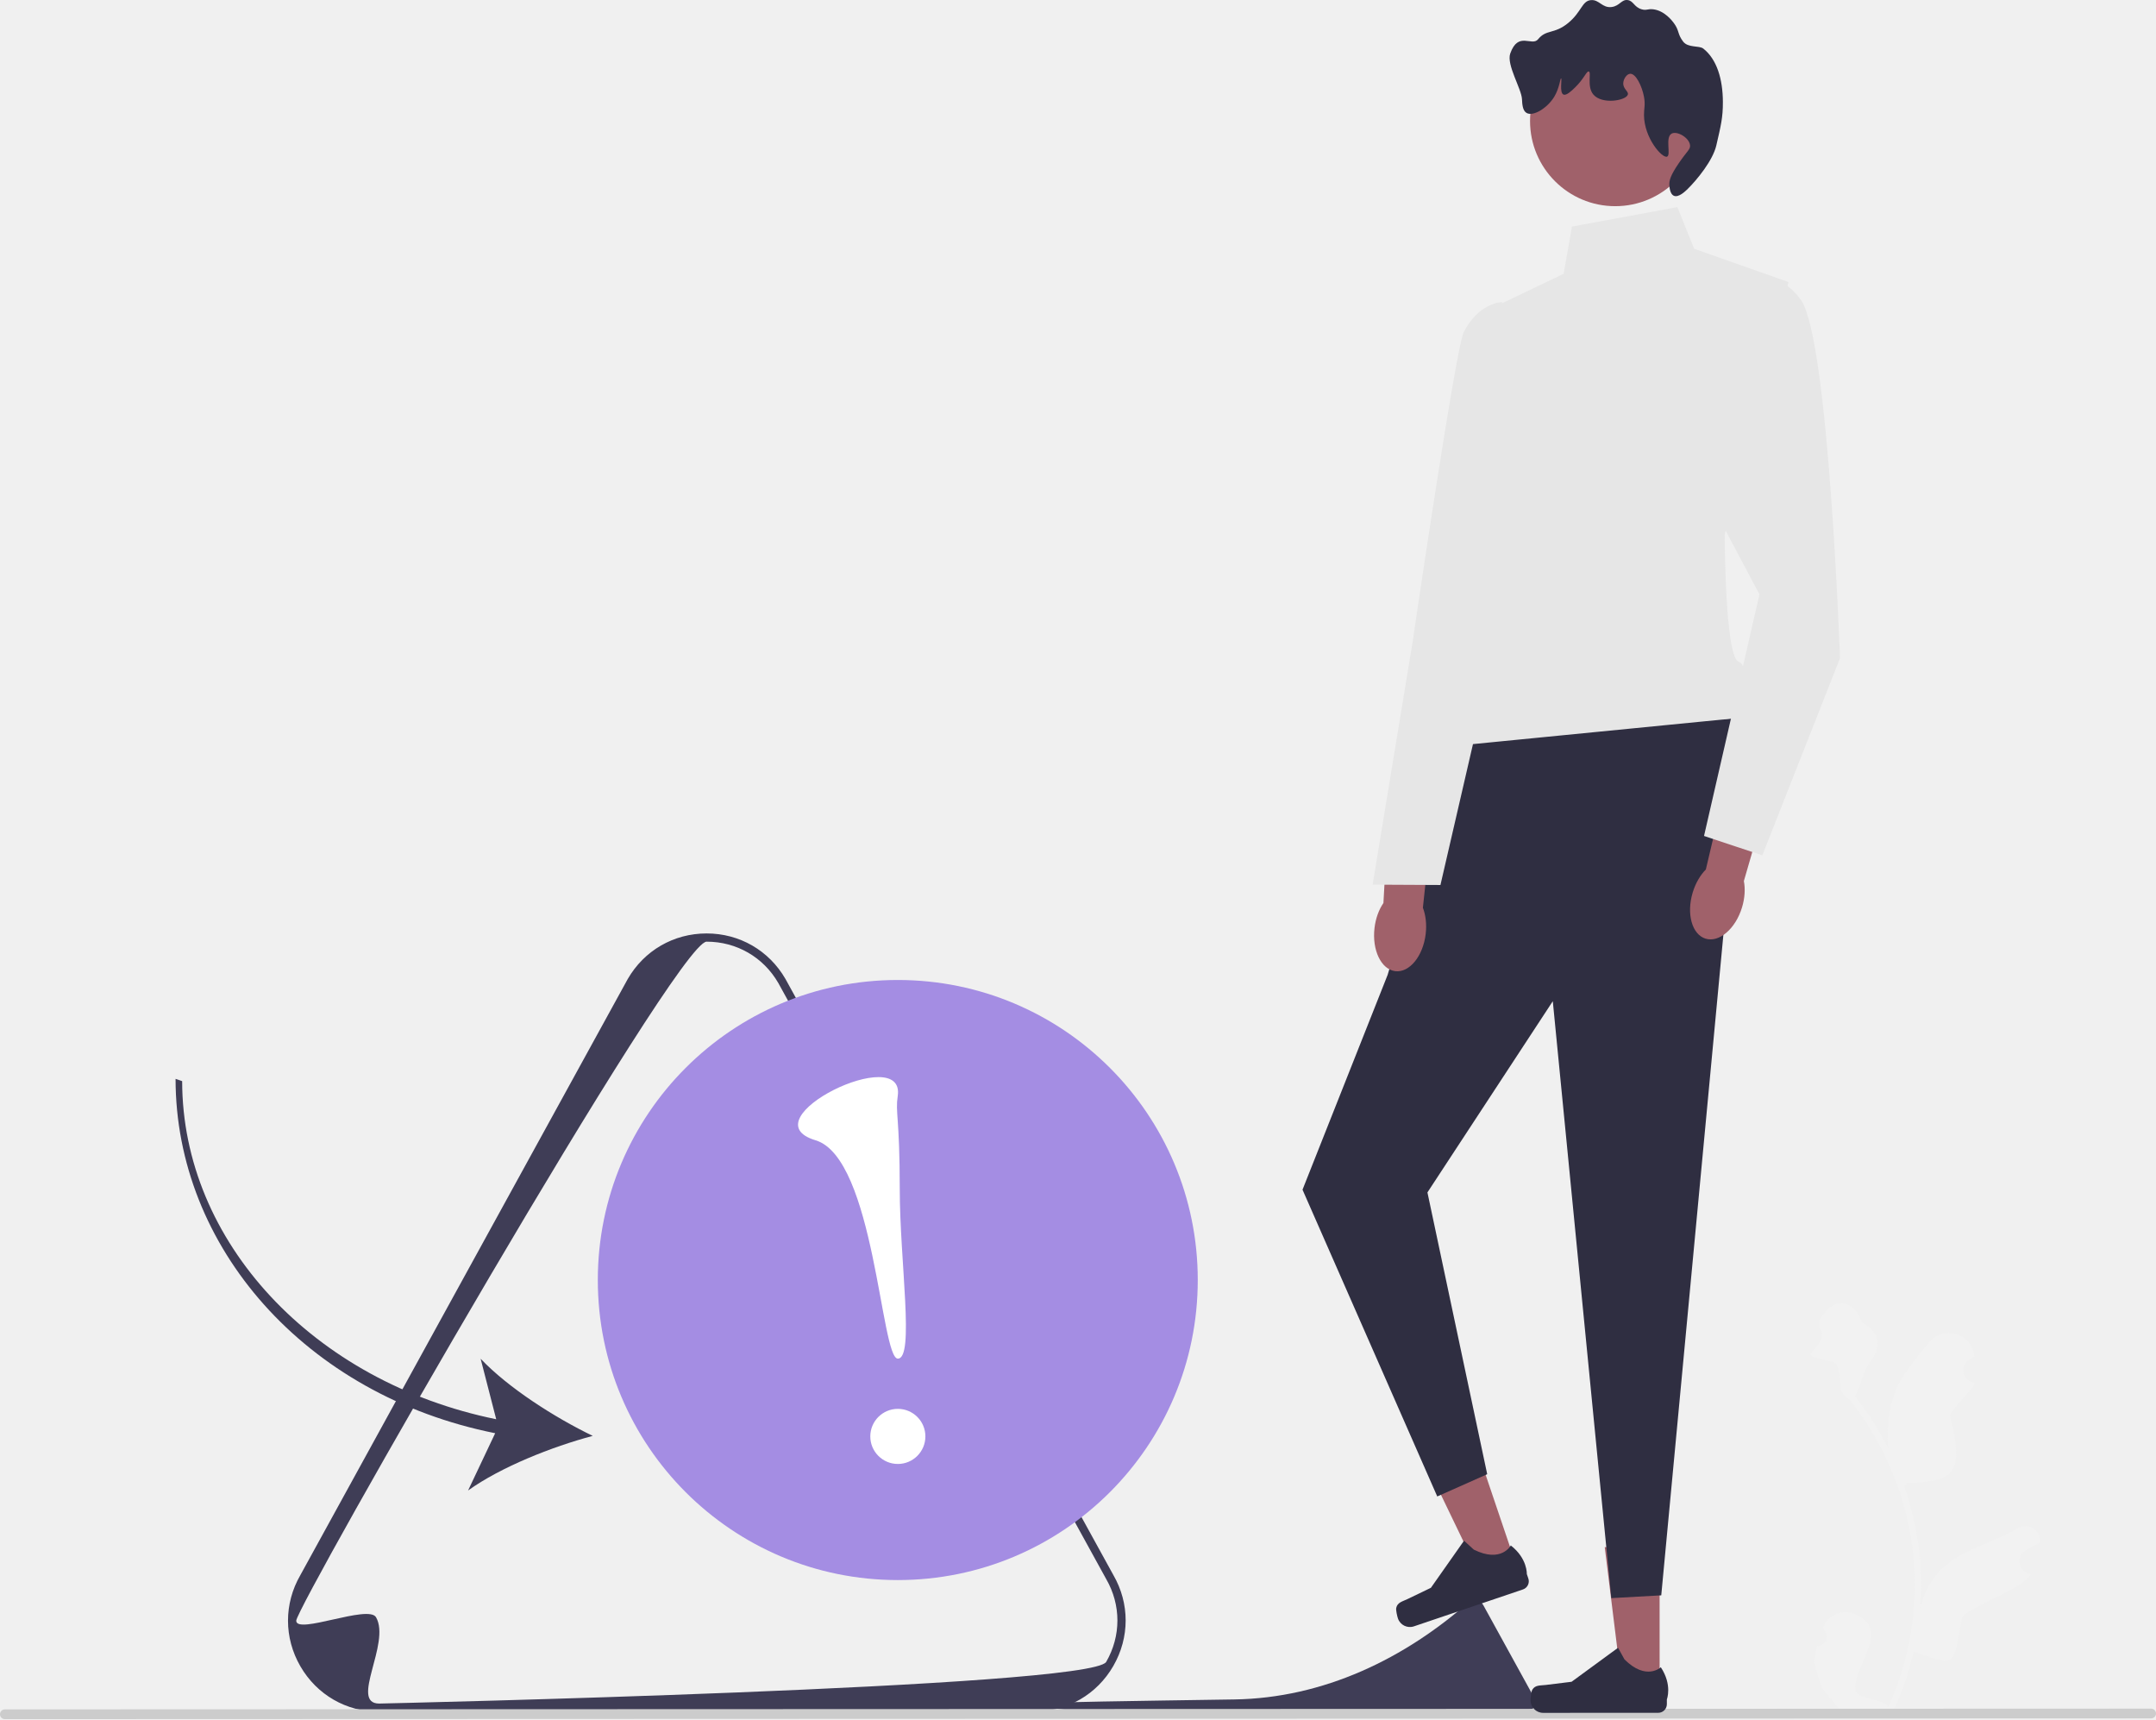
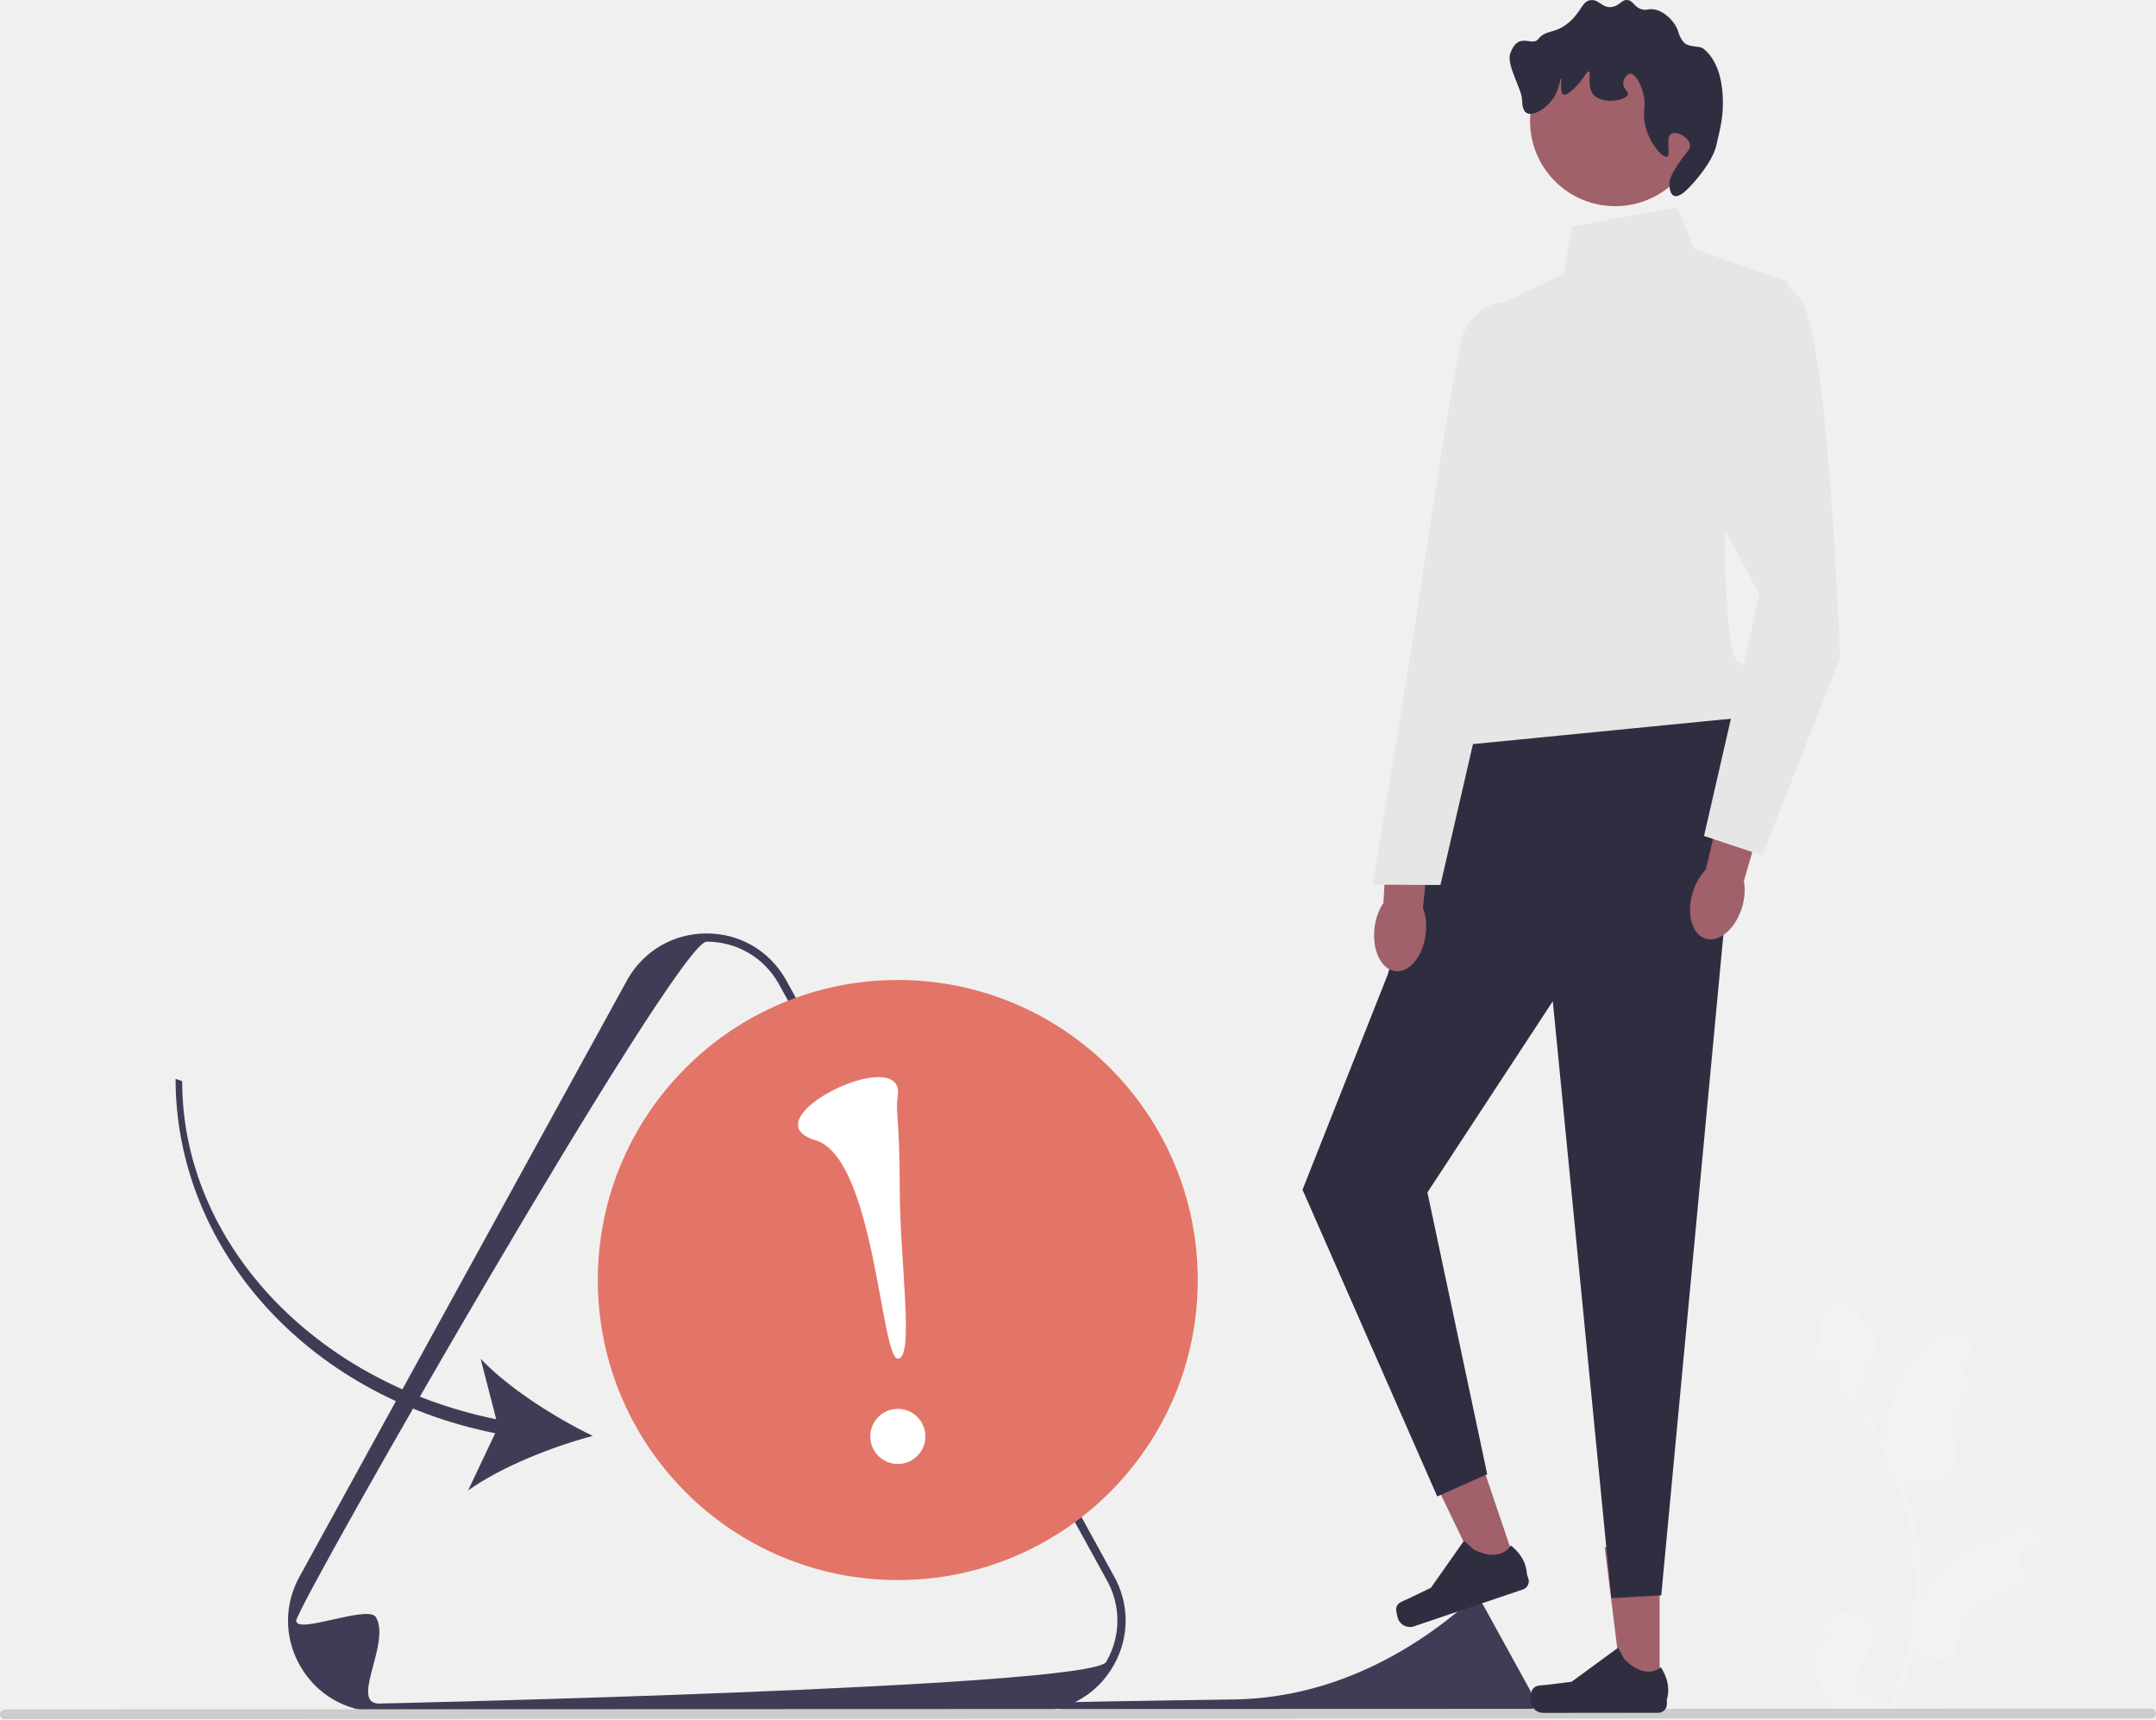
<svg xmlns="http://www.w3.org/2000/svg" width="524.67" height="418.271" viewBox="0 0 524.67 418.271">
  <path d="M442.174,400.477c2.066,.129,3.207-2.438,1.643-3.934l-.156-.618c.02-.049,.041-.099,.062-.148,1.232-2.94,4.625-4.332,7.571-3.114,9.314,3.851-.52,12.7,.22,18.688,.259,2.067,8.355,2.18,7.897,4.209,4.305-9.412,6.568-19.689,6.565-30.023-.001-2.597-.144-5.193-.435-7.783-.24-2.118-.57-4.224-.997-6.31-2.31-11.276-7.306-22.016-14.511-30.985-3.463-1.891-1.351-4.85-3.096-8.395-.627-1.279-6.218-1.307-6.451-2.709,.25,.033,3.864-3.721,2.671-5.577-.786-1.221-.541-2.776,.468-3.82,.099-.102,.192-.21,.278-.326,2.981-4.044,7.09-3.34,9.237,2.154,4.583,2.311,4.629,6.146,1.818,9.836-1.788,2.347-2.033,5.523-3.601,8.036,.162,.207,.33,.407,.491,.613,2.962,3.797,5.525,7.878,7.685,12.166-.612-4.766,.287-10.508,1.821-14.21,1.759-4.248,5.07-7.822,7.969-11.497,3.463-4.389,10.51-2.397,11.123,3.16,.006,.053,.012,.107,.017,.16-.429,.242-.849,.499-1.259,.771-2.339,1.548-1.528,5.174,1.244,5.601l.063,.01c-.154,1.544-5.633,6.407-6.02,7.912,3.705,14.308,.933,16.198-10.466,16.437l-.598,.852c1.08,3.106,1.95,6.286,2.602,9.507,.615,2.99,1.042,6.013,1.282,9.048,.298,3.83,.274,7.679-.048,11.503l.019-.136c.819-4.211,3.104-8.146,6.423-10.872,4.944-4.064,11.931-5.563,17.265-8.83,2.568-1.573,5.86,.457,5.412,3.435l-.022,.143c-.794,.323-1.569,.698-2.318,1.118-.429,.242-.85,.5-1.26,.772-2.339,1.548-1.528,5.175,1.245,5.6l.063,.01c.045,.006,.084,.013,.129,.019-1.362,3.236-14.336,7.801-16.711,10.392-2.31,12.498-1.175,12.126-11.811,8.49h-.006c-1.161,5.064-2.858,10.012-5.039,14.728l-18.02,.006c-.065-.2-.123-.407-.181-.607,1.666,.103,3.346,.005,4.986-.299-1.338-1.64-2.675-3.293-4.013-4.933-.032-.032-.058-.065-.084-.097l-.02-.025-1.855-6.107c.146-1.355,.385-2.698,.71-4.021l0-0v0Z" fill="#f2f2f2" />
  <path d="M251.744,416.42l-159.457,.055c-8.011,.003-15.186-4.137-19.194-11.073-2.004-3.469-3.006-7.273-3.008-11.079-.001-3.805,.999-7.611,3-11.081l79.678-145.049c4.003-6.939,11.176-11.083,19.187-11.086s15.186,4.136,19.195,11.073l79.788,145.012c1.999,3.459,2.999,7.26,2.999,11.063-0,3.803-1,7.609-3.002,11.079-4.003,6.939-11.176,11.083-19.187,11.086h0Zm-179.655-22.099c-0,3.464,17.595-4,19.418-.845,3.646,6.31-6.509,21.002,.779,21,0,0,173.27-3.828,176.912-10.141,1.821-3.156,2.731-6.619,2.729-10.081s-.914-6.924-2.737-10.079l-79.788-145.012c-3.636-6.292-10.164-10.058-17.452-10.055-7.285,.003-99.861,161.749-99.861,165.213h0Z" fill="#3f3d56" />
  <path d="M253.515,414.419c-1.999,4.001,91.614,2.771,92.721,2.771,0,0,26.312-.581,26.865-1.54,.276-.479,.415-1.005,.414-1.531s-.139-1.051-.416-1.53l-12.116-22.021c-.552-.956-1.543-1.527-2.65-1.527-.046,0-.114,.041-.202,.119-16.163,14.444-36.083,23.992-57.757,24.315-23.047,.343-46.732,.69-46.859,.944h0Z" fill="#3f3d56" />
  <path d="M0,417.081c0,.66,.53,1.19,1.19,1.19l522.29-.181c.66-0,1.19-.53,1.19-1.19-0-.66-.53-1.19-1.19-1.19l-522.29,.181c-.66,0-1.19,.53-1.19,1.19Z" fill="#ccc" />
  <g>
    <polygon points="403.878 411.305 394.833 411.308 390.518 376.422 403.867 376.418 403.878 411.305" fill="#a0616a" />
    <path d="M372.889,411.111h0c-.281,.474-.43,2.005-.429,2.557h0c.001,1.695,1.375,3.069,3.071,3.069l28.01-.01c1.157-0,2.094-.938,2.094-2.095l-0-1.166s1.384-3.505-1.47-7.824c0,0-3.544,3.384-8.844-1.912l-1.563-2.83-11.307,8.275-6.268,.774c-1.371,.169-2.587-.025-3.292,1.163h-0Z" fill="#2f2e41" />
  </g>
  <g>
    <polygon points="369.197 381.468 360.63 384.366 345.369 352.7 358.014 348.421 369.197 381.468" fill="#a0616a" />
    <path d="M339.779,391.208h0c-.115,.54,.235,2.037,.412,2.56h0c.544,1.606,2.286,2.467,3.892,1.924l26.532-8.98c1.096-.371,1.683-1.56,1.312-2.655l-.374-1.105s.189-3.764-3.898-6.942c0,0-2.274,4.341-8.991,1.021l-2.387-2.18-8.061,11.46-5.69,2.741c-1.245,.6-2.459,.805-2.747,2.156l-0,0Z" fill="#2f2e41" />
  </g>
  <polygon points="355.226 179.09 337.683 237.191 316.972 289.452 349.761 364.086 361.918 358.677 347.371 290.117 377.878 243.594 392.114 388.826 404.273 388.147 420.763 212.843 423.114 174.676 355.226 179.09" fill="#2f2e41" />
  <path d="M408.21,50.385l-25.668,4.738-2.023,11.485-15.534,7.436-8.077,84.443s-13.504,17.568-2.694,22.969l68.901-6.779s3.373-12.49-.005-13.675-3.388-31.02-3.388-31.02l15.516-61.366-22.97-8.098-4.057-10.131Z" fill="#e6e6e6" />
  <circle cx="393.07" cy="29.436" r="20.728" fill="#a0616a" />
  <path d="M406.796,32.512c-1.654,.905-.085,5.229-1.118,5.602-1.195,.432-5.552-4.527-5.606-10.082-.016-1.681,.371-2.488-.002-4.482-.487-2.607-1.98-5.683-3.363-5.601-.82,.048-1.62,1.207-1.68,2.241-.084,1.449,1.324,2.02,1.121,2.801-.386,1.487-6.298,2.514-8.403,.003-1.65-1.968-.385-5.425-1.122-5.602-.544-.13-1.128,1.772-3.36,3.923-.841,.81-2.092,2.015-2.8,1.682-1.024-.482-.28-3.876-.562-3.921-.233-.037-.379,2.349-1.679,4.482-1.67,2.741-5.114,4.854-6.721,3.924-.985-.57-1.062-2.156-1.122-3.361-.124-2.538-3.813-8.376-2.859-11.092,1.942-5.526,5.27-1.631,6.775-3.475,2.038-2.497,3.866-1.154,7.281-3.924,3.337-2.706,3.366-5.425,5.6-5.604,2.012-.161,2.728,1.985,5.042,1.679,1.961-.26,2.387-1.924,3.921-1.682,1.404,.222,1.496,1.688,3.362,2.24,1.191,.352,1.453-.157,2.801-.001,2.806,.326,4.69,2.881,5.043,3.359,1.361,1.845,.833,2.623,2.242,4.481,1.216,1.602,3.909,.922,4.922,1.722,3.309,2.614,4.731,7.435,4.76,12.93,.02,3.843-.481,5.785-1.599,10.636-.849,3.683-4.782,8.443-6.95,10.566-.582,.57-2.214,2.167-3.361,1.682-1.087-.46-1.12-2.528-1.121-2.801-.005-.939,.245-2.101,2.239-5.043,2.094-3.09,2.926-3.443,2.799-4.483-.224-1.838-3.164-3.521-4.483-2.799h0Z" fill="#2f2e41" />
  <g>
    <path d="M334.495,225.76c-.645,5.403,1.619,10.115,5.057,10.526s6.748-3.636,7.393-9.039c.282-2.365,.007-4.598-.68-6.395l2.446-22.927-10.783-.919-1.267,22.699c-1.091,1.585-1.884,3.69-2.166,6.055h0Z" fill="#a0616a" />
    <path d="M365.491,73.498s-5.587,.079-9.286,7.304c-1.966,3.839-12.482,75.628-12.482,75.628l-9.687,58.808,16.502,.083,12.859-55.693,10.817-32.301-8.723-53.829Z" fill="#e6e6e6" />
  </g>
  <path d="M411.93,217.13c-1.58,5.207-.175,10.242,3.138,11.248s7.28-2.4,8.86-7.606c.692-2.279,.811-4.525,.449-6.415l6.419-22.145-10.456-2.791-5.218,22.127c-1.351,1.37-2.5,3.304-3.192,5.583v-0Z" fill="#a0616a" />
  <path d="M423.416,69.632s8.104-6.082,14.863,3.372c6.758,9.455,9.487,87.139,9.487,87.139l-18.898,47.968-14.188-4.724,13.49-58.775-23.659-44.576,18.904-30.405h-0Z" fill="#e6e6e6" />
  <g>
-     <circle cx="218.48" cy="311.431" r="73" fill="#a48de3" />
+     <circle cx="218.48" cy="311.431" r="73" fill="#e37568" />
    <g>
      <circle cx="218.493" cy="349.479" r="6.703" fill="#fff" />
      <path d="M218.464,266.681c-.616,4.091,.487,4.947,.494,22.585,.006,17.638,3.666,41.286-.471,41.287s-5.65-48.803-20.017-53.122c-16.891-5.078,21.988-23.994,19.995-10.75Z" fill="#fff" />
    </g>
  </g>
  <path d="M120.503,348.702l-6.595,13.935c7.973-5.717,20.427-10.646,30.338-13.286-9.234-4.46-20.533-11.652-27.284-18.772l3.793,14.724c-44.474-9.059-76.411-43.177-76.425-82.259l-1.606-.553c.014,40.823,31.51,76.961,77.779,86.21Z" fill="#3f3d56" />
</svg>
